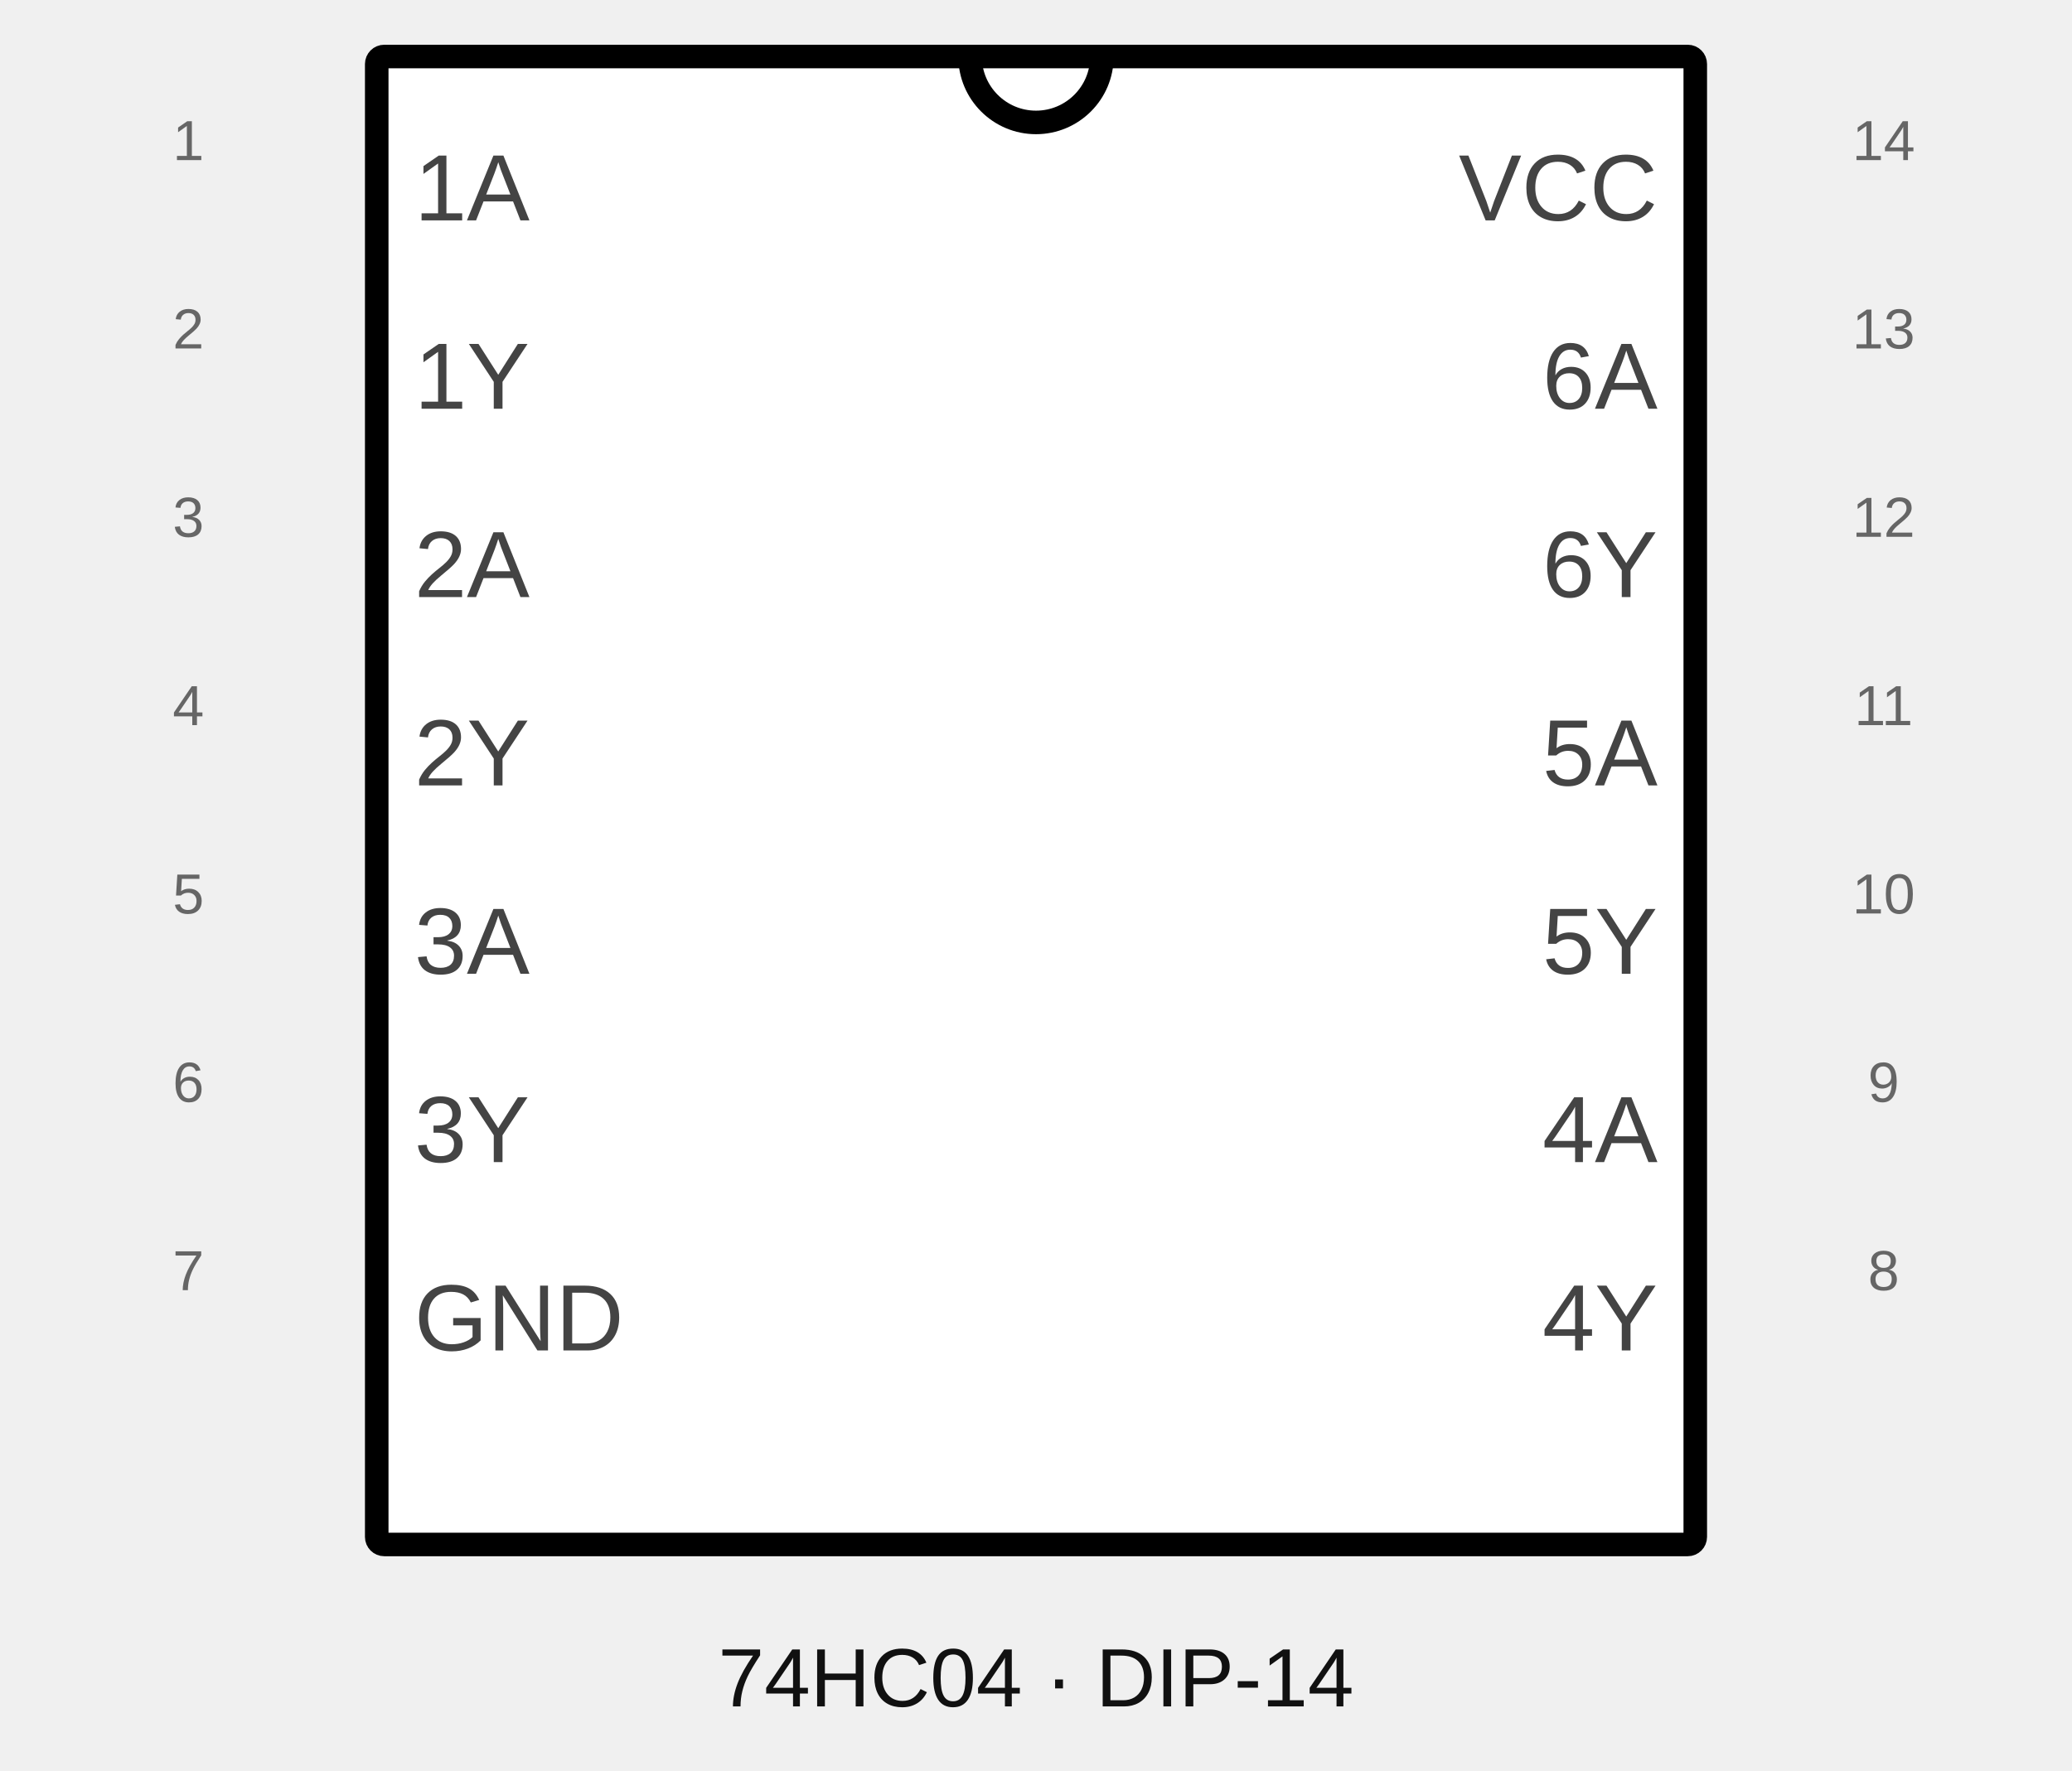
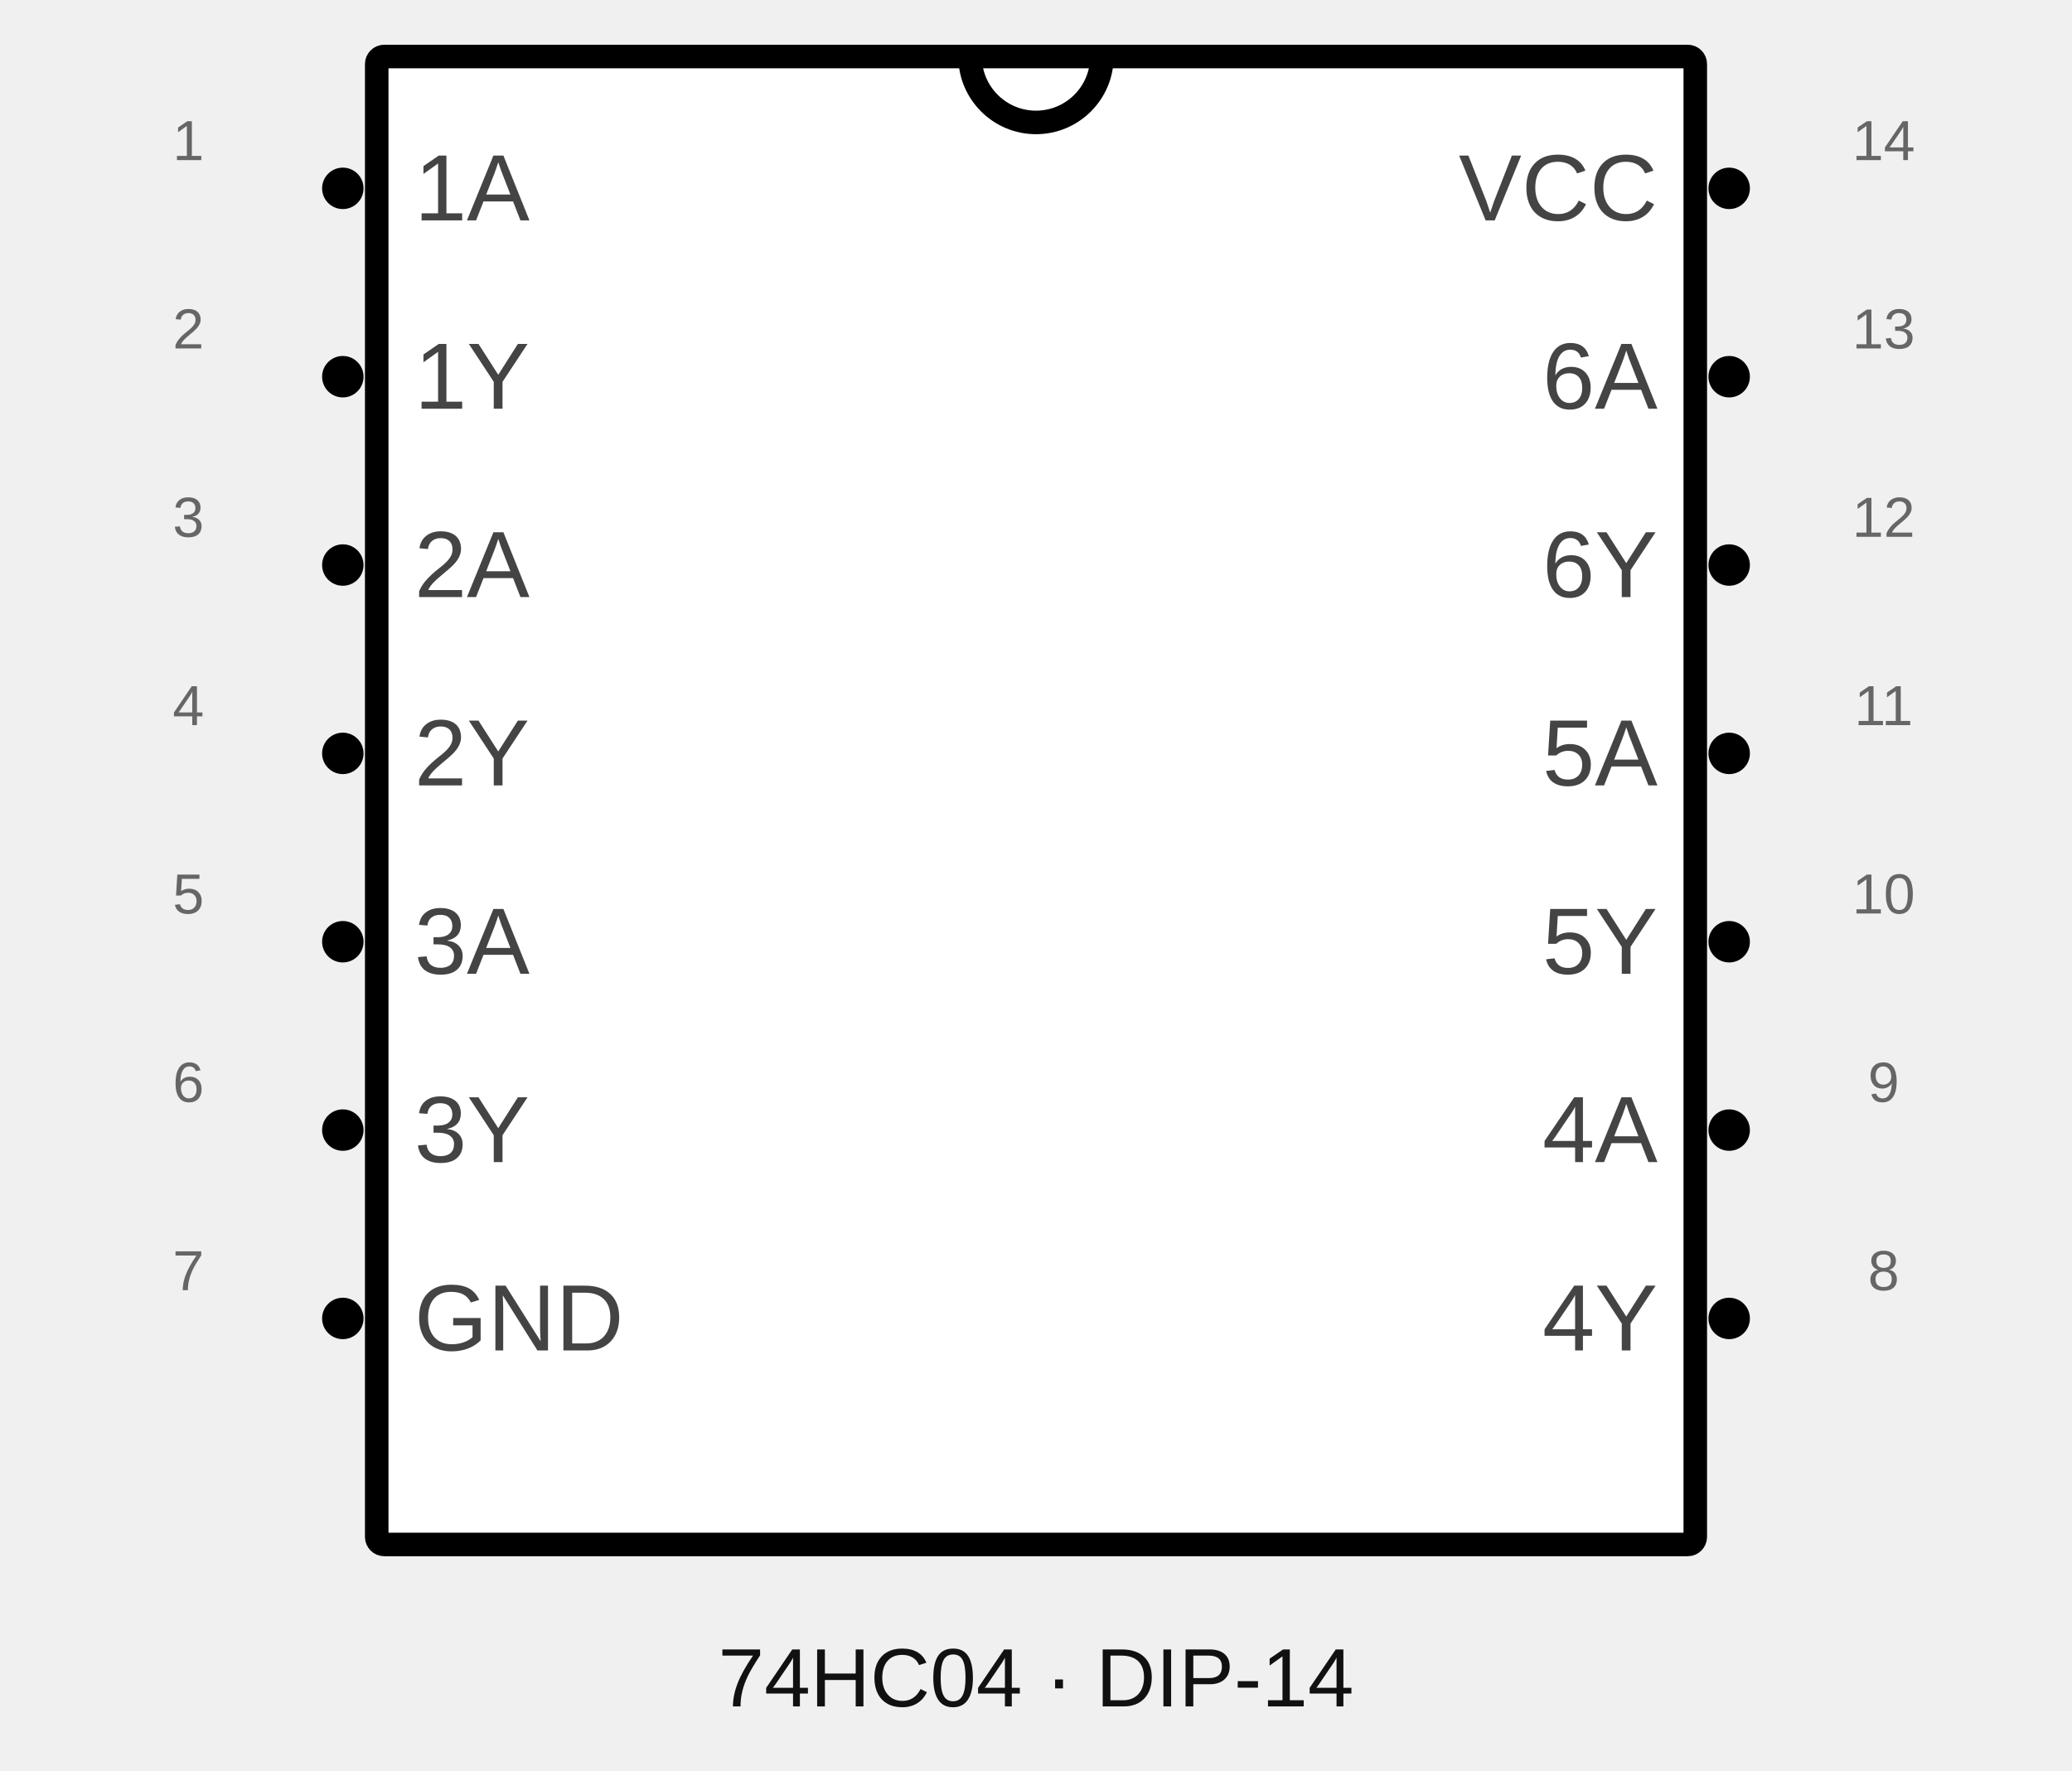
<svg xmlns="http://www.w3.org/2000/svg" viewBox="0 0 1100 940" role="img" aria-labelledby="title desc">
-   <style>.body{fill:#fff;stroke:#000;stroke-width:12.5}.lead{stroke:#787878;stroke-width:9.72;stroke-linecap:round}.pin{fill:none;stroke:none}.name{font:50px "Droid Sans",Arial,sans-serif;fill:#444}.number{font:30px "Droid Sans",Arial,sans-serif;fill:#666}.title{font:44px "Droid Sans",Arial,sans-serif;fill:#111}</style>
+   <style>.body{fill:#fff;stroke:#000;stroke-width:12.5}.lead{stroke:#787878;stroke-width:9.72;stroke-linecap:round}.node{fill:#000}.pin{fill:none;stroke:none}.name{font:50px "Droid Sans",Arial,sans-serif;fill:#444}.number{font:30px "Droid Sans",Arial,sans-serif;fill:#666}.title{font:44px "Droid Sans",Arial,sans-serif;fill:#111}</style>
  <text class="title" x="550" y="906" text-anchor="middle">74HC04 · DIP-14</text>
  <rect class="body" x="200" y="30" width="700" height="790" rx="4" />
  <path d="M515.0 30a35 35 0 0 0 70 0" fill="none" stroke="#000" stroke-width="12.5" />
+   <circle class="node" cx="182" cy="100" r="11" />
  <rect class="pin" id="connector0pin" data-pin-number="1" data-pin-name="1A" data-direction="input" x="5" y="95" width="195" height="10" />
  <text class="name" x="220" y="117" text-anchor="start">1A</text>
  <text class="number" x="100" y="85" text-anchor="middle">1</text>
+   <circle class="node" cx="182" cy="200" r="11" />
  <rect class="pin" id="connector1pin" data-pin-number="2" data-pin-name="1Y" data-direction="output" x="5" y="195" width="195" height="10" />
  <text class="name" x="220" y="217" text-anchor="start">1Y</text>
  <text class="number" x="100" y="185" text-anchor="middle">2</text>
+   <circle class="node" cx="182" cy="300" r="11" />
  <rect class="pin" id="connector2pin" data-pin-number="3" data-pin-name="2A" data-direction="input" x="5" y="295" width="195" height="10" />
  <text class="name" x="220" y="317" text-anchor="start">2A</text>
  <text class="number" x="100" y="285" text-anchor="middle">3</text>
+   <circle class="node" cx="182" cy="400" r="11" />
  <rect class="pin" id="connector3pin" data-pin-number="4" data-pin-name="2Y" data-direction="output" x="5" y="395" width="195" height="10" />
  <text class="name" x="220" y="417" text-anchor="start">2Y</text>
  <text class="number" x="100" y="385" text-anchor="middle">4</text>
+   <circle class="node" cx="182" cy="500" r="11" />
  <rect class="pin" id="connector4pin" data-pin-number="5" data-pin-name="3A" data-direction="input" x="5" y="495" width="195" height="10" />
  <text class="name" x="220" y="517" text-anchor="start">3A</text>
  <text class="number" x="100" y="485" text-anchor="middle">5</text>
+   <circle class="node" cx="182" cy="600" r="11" />
  <rect class="pin" id="connector5pin" data-pin-number="6" data-pin-name="3Y" data-direction="output" x="5" y="595" width="195" height="10" />
  <text class="name" x="220" y="617" text-anchor="start">3Y</text>
  <text class="number" x="100" y="585" text-anchor="middle">6</text>
+   <circle class="node" cx="182" cy="700" r="11" />
  <rect class="pin" id="connector6pin" data-pin-number="7" data-pin-name="GND" data-direction="power" x="5" y="695" width="195" height="10" />
  <text class="name" x="220" y="717" text-anchor="start">GND</text>
  <text class="number" x="100" y="685" text-anchor="middle">7</text>
+   <circle class="node" cx="918" cy="700" r="11" />
  <rect class="pin" id="connector7pin" data-pin-number="8" data-pin-name="4Y" data-direction="output" x="900" y="695" width="195" height="10" />
  <text class="name" x="880" y="717" text-anchor="end">4Y</text>
  <text class="number" x="1000" y="685" text-anchor="middle">8</text>
+   <circle class="node" cx="918" cy="600" r="11" />
  <rect class="pin" id="connector8pin" data-pin-number="9" data-pin-name="4A" data-direction="input" x="900" y="595" width="195" height="10" />
  <text class="name" x="880" y="617" text-anchor="end">4A</text>
  <text class="number" x="1000" y="585" text-anchor="middle">9</text>
+   <circle class="node" cx="918" cy="500" r="11" />
  <rect class="pin" id="connector9pin" data-pin-number="10" data-pin-name="5Y" data-direction="output" x="900" y="495" width="195" height="10" />
  <text class="name" x="880" y="517" text-anchor="end">5Y</text>
  <text class="number" x="1000" y="485" text-anchor="middle">10</text>
+   <circle class="node" cx="918" cy="400" r="11" />
  <rect class="pin" id="connector10pin" data-pin-number="11" data-pin-name="5A" data-direction="input" x="900" y="395" width="195" height="10" />
  <text class="name" x="880" y="417" text-anchor="end">5A</text>
  <text class="number" x="1000" y="385" text-anchor="middle">11</text>
+   <circle class="node" cx="918" cy="300" r="11" />
  <rect class="pin" id="connector11pin" data-pin-number="12" data-pin-name="6Y" data-direction="output" x="900" y="295" width="195" height="10" />
  <text class="name" x="880" y="317" text-anchor="end">6Y</text>
  <text class="number" x="1000" y="285" text-anchor="middle">12</text>
+   <circle class="node" cx="918" cy="200" r="11" />
  <rect class="pin" id="connector12pin" data-pin-number="13" data-pin-name="6A" data-direction="input" x="900" y="195" width="195" height="10" />
  <text class="name" x="880" y="217" text-anchor="end">6A</text>
  <text class="number" x="1000" y="185" text-anchor="middle">13</text>
+   <circle class="node" cx="918" cy="100" r="11" />
  <rect class="pin" id="connector13pin" data-pin-number="14" data-pin-name="VCC" data-direction="power" x="900" y="95" width="195" height="10" />
  <text class="name" x="880" y="117" text-anchor="end">VCC</text>
  <text class="number" x="1000" y="85" text-anchor="middle">14</text>
</svg>
